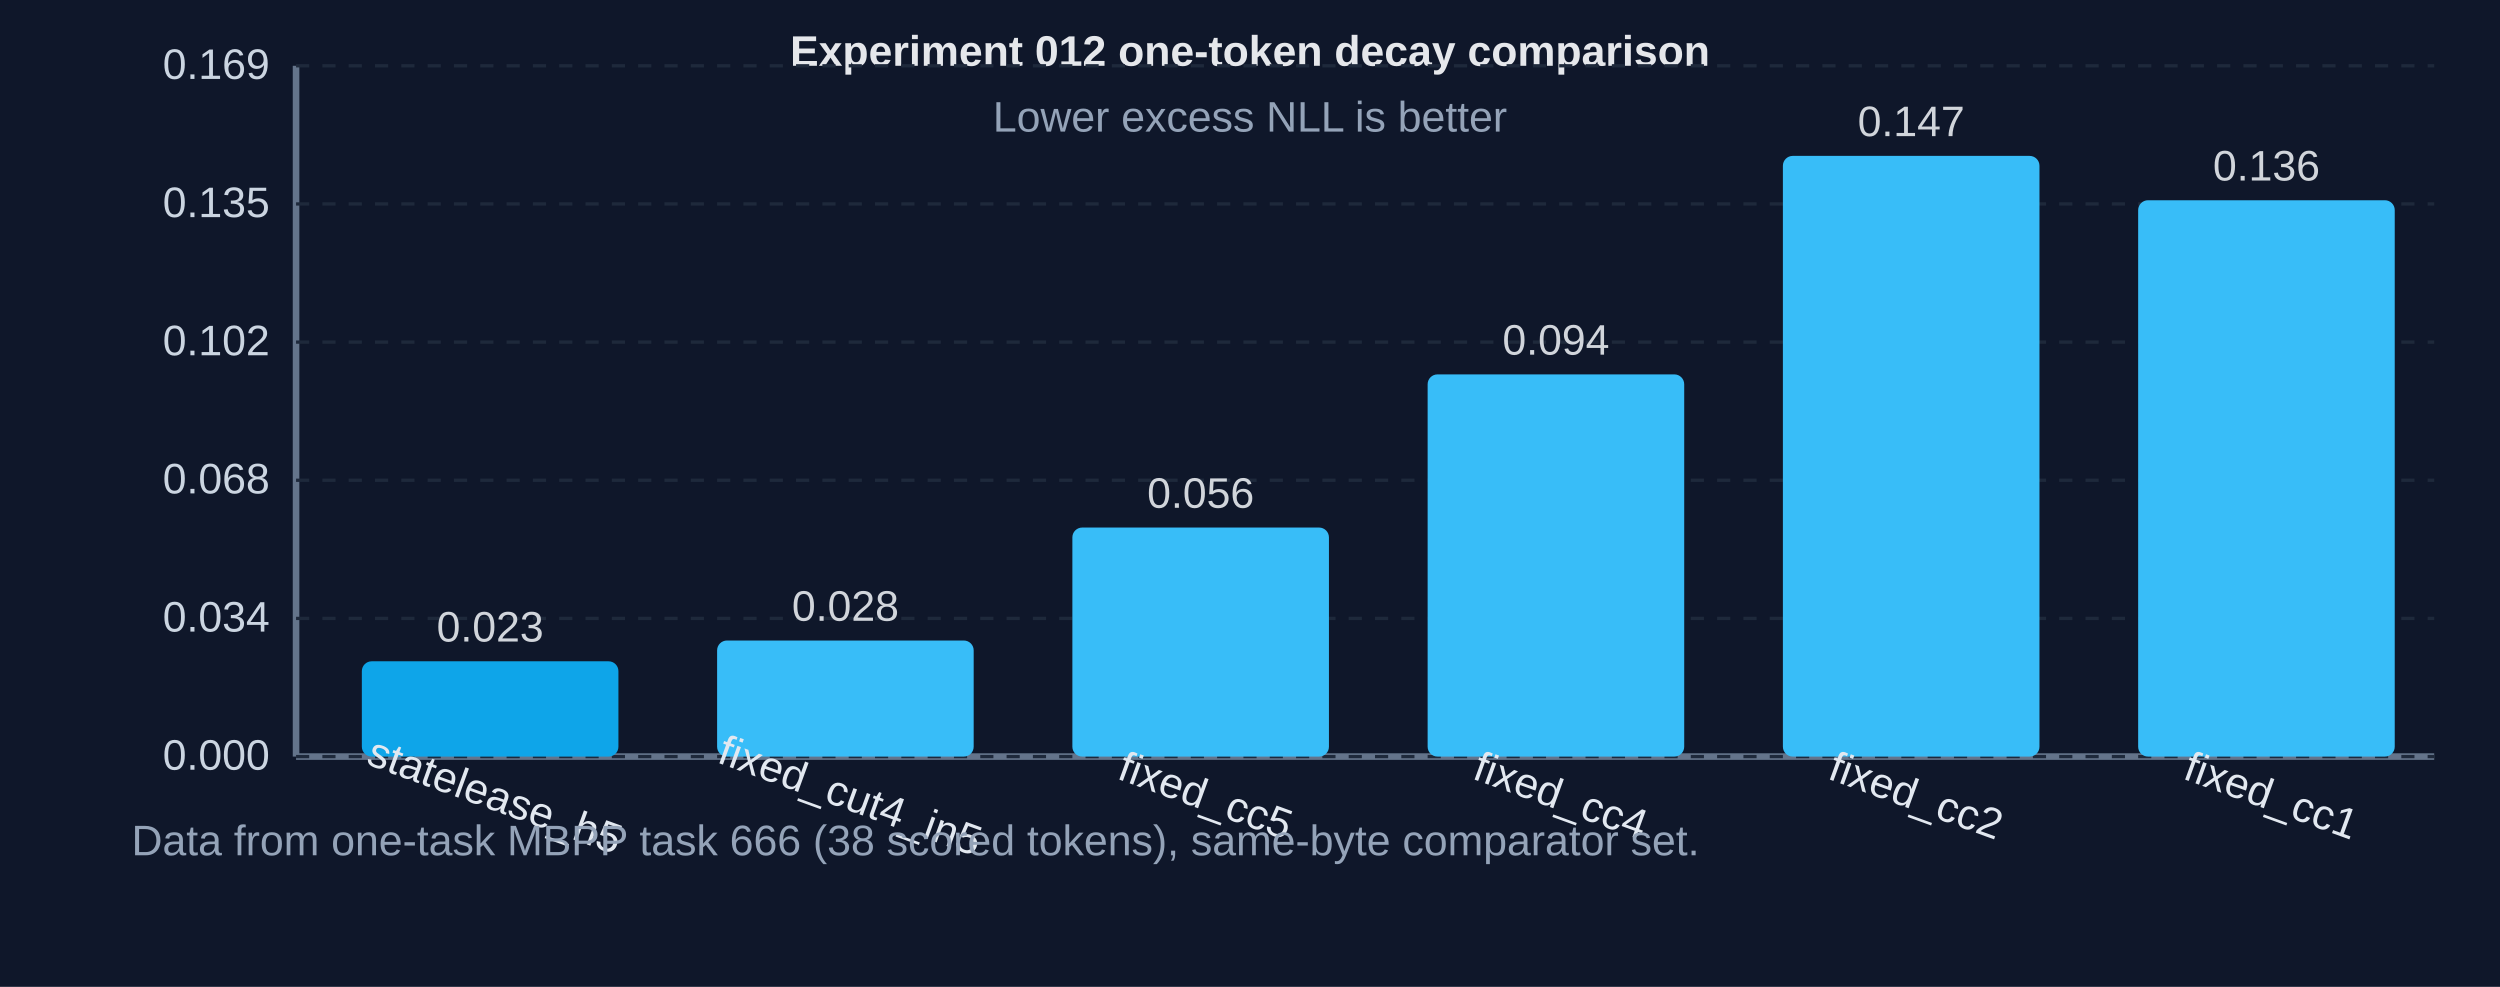
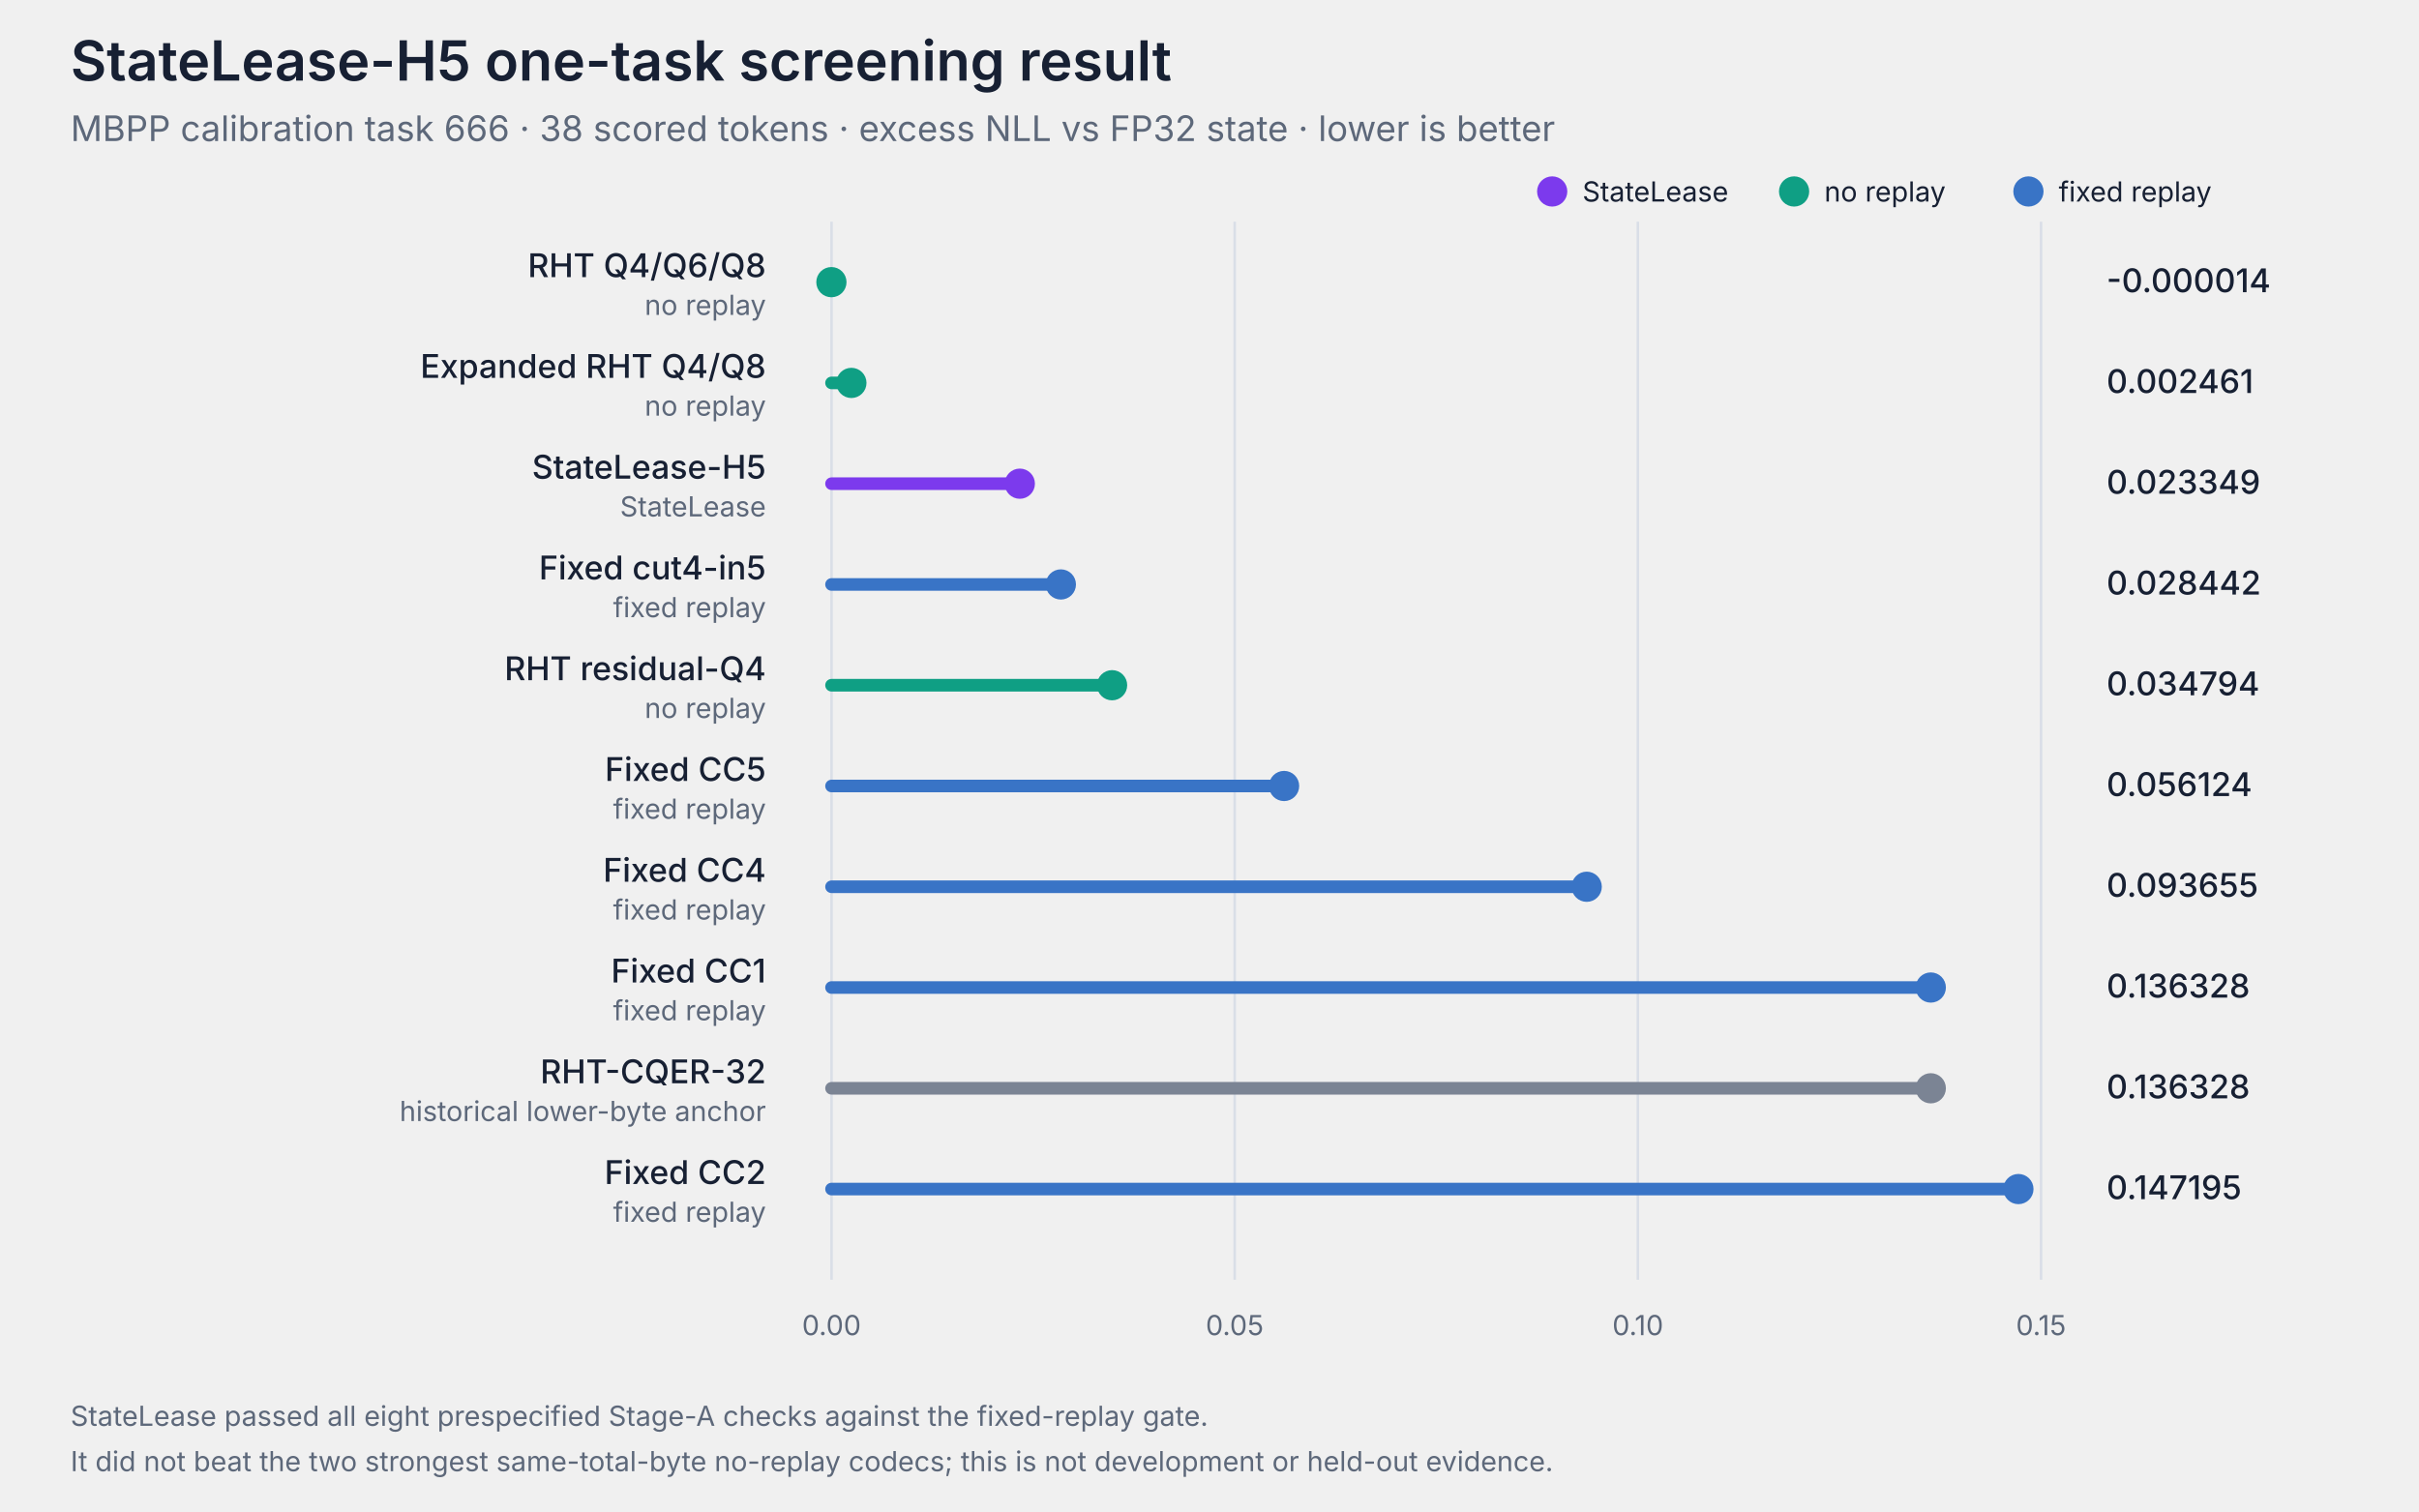
- <svg xmlns="http://www.w3.org/2000/svg" width="760" height="300" viewBox="0 0 760 300">
-   <style>text{font-family:Arial,Helvetica,sans-serif;font-size:13px;}</style>
-   <rect x="0" y="0" width="760" height="300" fill="#0f172a" />
-   <text x="380.0" y="20" fill="#e5e7eb" text-anchor="middle" font-size="16" font-weight="600">Experiment 012 one-token decay comparison</text>
-   <text x="380.0" y="40" fill="#94a3b8" text-anchor="middle" font-size="12">Lower excess NLL is better</text>
-   <line x1="90" y1="230" x2="740" y2="230" stroke="#64748b" stroke-width="2" />
-   <line x1="90" y1="230" x2="90" y2="20" stroke="#64748b" stroke-width="2" />
-   <line x1="90" y1="230.0" x2="740" y2="230.0" stroke="#1e293b" stroke-width="1" stroke-dasharray="4 4" />
-   <text x="82" y="234.0" text-anchor="end" fill="#cbd5e1">0.000</text>
-   <line x1="90" y1="188.0" x2="740" y2="188.0" stroke="#1e293b" stroke-width="1" stroke-dasharray="4 4" />
-   <text x="82" y="192.0" text-anchor="end" fill="#cbd5e1">0.034</text>
-   <line x1="90" y1="146.0" x2="740" y2="146.0" stroke="#1e293b" stroke-width="1" stroke-dasharray="4 4" />
-   <text x="82" y="150.0" text-anchor="end" fill="#cbd5e1">0.068</text>
-   <line x1="90" y1="104.0" x2="740" y2="104.0" stroke="#1e293b" stroke-width="1" stroke-dasharray="4 4" />
-   <text x="82" y="108.0" text-anchor="end" fill="#cbd5e1">0.102</text>
-   <line x1="90" y1="62" x2="740" y2="62" stroke="#1e293b" stroke-width="1" stroke-dasharray="4 4" />
-   <text x="82" y="66.0" text-anchor="end" fill="#cbd5e1">0.135</text>
-   <line x1="90" y1="20.0" x2="740" y2="20.0" stroke="#1e293b" stroke-width="1" stroke-dasharray="4 4" />
-   <text x="82" y="24.0" text-anchor="end" fill="#cbd5e1">0.169</text>
-   <rect x="110" y="201.033" width="78" height="28.967" fill="#0ea5e9" rx="3" />
-   <text x="149.0" y="246" text-anchor="middle" fill="#e2e8f0" font-size="11" transform="rotate(20 149.0 246)">statelease_h5</text>
-   <text x="149.0" y="195.033" text-anchor="middle" fill="#d1d5db" font-size="11">0.023</text>
-   <rect x="218" y="194.715" width="78" height="35.285" fill="#38bdf8" rx="3" />
-   <text x="257.0" y="246" text-anchor="middle" fill="#e2e8f0" font-size="11" transform="rotate(20 257.0 246)">fixed_cut4_in5</text>
-   <text x="257.0" y="188.715" text-anchor="middle" fill="#d1d5db" font-size="11">0.028</text>
-   <rect x="326" y="160.373" width="78" height="69.627" fill="#38bdf8" rx="3" />
-   <text x="365.0" y="246" text-anchor="middle" fill="#e2e8f0" font-size="11" transform="rotate(20 365.0 246)">fixed_cc5</text>
-   <text x="365.0" y="154.373" text-anchor="middle" fill="#d1d5db" font-size="11">0.056</text>
-   <rect x="434" y="113.812" width="78" height="116.188" fill="#38bdf8" rx="3" />
-   <text x="473.0" y="246" text-anchor="middle" fill="#e2e8f0" font-size="11" transform="rotate(20 473.0 246)">fixed_cc4</text>
-   <text x="473.0" y="107.812" text-anchor="middle" fill="#d1d5db" font-size="11">0.094</text>
-   <rect x="542" y="47.391" width="78" height="182.609" fill="#38bdf8" rx="3" />
-   <text x="581.0" y="246" text-anchor="middle" fill="#e2e8f0" font-size="11" transform="rotate(20 581.0 246)">fixed_cc2</text>
-   <text x="581.0" y="41.391" text-anchor="middle" fill="#d1d5db" font-size="11">0.147</text>
-   <rect x="650" y="60.873" width="78" height="169.127" fill="#38bdf8" rx="3" />
-   <text x="689.0" y="246" text-anchor="middle" fill="#e2e8f0" font-size="11" transform="rotate(20 689.0 246)">fixed_cc1</text>
-   <text x="689.0" y="54.873" text-anchor="middle" fill="#d1d5db" font-size="11">0.136</text>
-   <text x="40" y="260" fill="#94a3b8" font-size="11">Data from one-task MBPP task 666 (38 scored tokens), same-byte comparator set.</text>
+ <svg xmlns="http://www.w3.org/2000/svg" viewBox="0 0 960 600" role="img" aria-labelledby="statelease-title statelease-desc">
+   <style>
+     svg { background-color: #ffffff; }
+     text { font-family: Inter, ui-sans-serif, system-ui, -apple-system, "Segoe UI", sans-serif; fill: #172033; }
+     .title { font-size: 22px; font-weight: 600; }
+     .subtitle, .role, .tick, .note { fill: #5d687a; }
+     .subtitle { font-size: 14px; }
+     .label, .value { font-size: 13px; font-weight: 550; }
+     .role, .tick, .note, .legend { font-size: 11px; }
+     .grid { stroke: #d9dee7; stroke-width: 1; }
+     .stem { stroke-width: 5; stroke-linecap: round; }
+     .point { stroke: #ffffff; stroke-width: 2; }
+     .statelease { stroke: #7c3aed; fill: #7c3aed; }
+     .noreplay { stroke: #0f9f84; fill: #0f9f84; }
+     .fixed { stroke: #3974c6; fill: #3974c6; }
+     .historical { stroke: #7b8494; fill: #7b8494; }
+     @media (prefers-color-scheme: dark) {
+       svg { background-color: #0d1117; }
+       text { fill: #e6edf3; }
+       .subtitle, .role, .tick, .note { fill: #a9b4c2; }
+       .grid { stroke: #343d4b; }
+       .point { stroke: #0d1117; }
+       .statelease { stroke: #a78bfa; fill: #a78bfa; }
+       .noreplay { stroke: #45cdb2; fill: #45cdb2; }
+       .fixed { stroke: #6da7ed; fill: #6da7ed; }
+       .historical { stroke: #9aa4b3; fill: #9aa4b3; }
+     }
+   </style>
+   <text class="title" x="28" y="32">StateLease-H5 one-task screening result</text>
+   <text class="subtitle" x="28" y="56">MBPP calibration task 666 · 38 scored tokens · excess NLL vs FP32 state · lower is better</text>
+   <circle class="point statelease" cx="616" cy="76" r="5" />
+   <text class="legend" x="628" y="80">StateLease</text>
+   <circle class="point noreplay" cx="712" cy="76" r="5" />
+   <text class="legend" x="724" y="80">no replay</text>
+   <circle class="point fixed" cx="805" cy="76" r="5" />
+   <text class="legend" x="817" y="80">fixed replay</text>
+   <line class="grid" x1="330.00" y1="88" x2="330.00" y2="508" />
+   <text class="tick" x="330.00" y="530" text-anchor="middle">0.00</text>
+   <line class="grid" x1="490.00" y1="88" x2="490.00" y2="508" />
+   <text class="tick" x="490.00" y="530" text-anchor="middle">0.05</text>
+   <line class="grid" x1="650.00" y1="88" x2="650.00" y2="508" />
+   <text class="tick" x="650.00" y="530" text-anchor="middle">0.10</text>
+   <line class="grid" x1="810.00" y1="88" x2="810.00" y2="508" />
+   <text class="tick" x="810.00" y="530" text-anchor="middle">0.15</text>
+   <g>
+     <text class="label" x="304" y="110" text-anchor="end">RHT Q4/Q6/Q8</text>
+     <text class="role" x="304" y="125" text-anchor="end">no replay</text>
+     <line class="stem noreplay" x1="330.00" y1="112.00" x2="329.95" y2="112.00" />
+     <circle class="point noreplay" cx="329.95" cy="112.00" r="5" />
+     <text class="value" x="836" y="116">-0.000014</text>
+   </g>
+   <g>
+     <text class="label" x="304" y="150" text-anchor="end">Expanded RHT Q4/Q8</text>
+     <text class="role" x="304" y="165" text-anchor="end">no replay</text>
+     <line class="stem noreplay" x1="330.00" y1="152.00" x2="337.88" y2="152.00" />
+     <circle class="point noreplay" cx="337.88" cy="152.00" r="5" />
+     <text class="value" x="836" y="156">0.002461</text>
+   </g>
+   <g>
+     <text class="label" x="304" y="190" text-anchor="end">StateLease-H5</text>
+     <text class="role" x="304" y="205" text-anchor="end">StateLease</text>
+     <line class="stem statelease" x1="330.00" y1="192.00" x2="404.72" y2="192.00" />
+     <circle class="point statelease" cx="404.72" cy="192.00" r="5" />
+     <text class="value" x="836" y="196">0.023349</text>
+   </g>
+   <g>
+     <text class="label" x="304" y="230" text-anchor="end">Fixed cut4-in5</text>
+     <text class="role" x="304" y="245" text-anchor="end">fixed replay</text>
+     <line class="stem fixed" x1="330.00" y1="232.00" x2="421.01" y2="232.00" />
+     <circle class="point fixed" cx="421.01" cy="232.00" r="5" />
+     <text class="value" x="836" y="236">0.028442</text>
+   </g>
+   <g>
+     <text class="label" x="304" y="270" text-anchor="end">RHT residual-Q4</text>
+     <text class="role" x="304" y="285" text-anchor="end">no replay</text>
+     <line class="stem noreplay" x1="330.00" y1="272.00" x2="441.34" y2="272.00" />
+     <circle class="point noreplay" cx="441.34" cy="272.00" r="5" />
+     <text class="value" x="836" y="276">0.034794</text>
+   </g>
+   <g>
+     <text class="label" x="304" y="310" text-anchor="end">Fixed CC5</text>
+     <text class="role" x="304" y="325" text-anchor="end">fixed replay</text>
+     <line class="stem fixed" x1="330.00" y1="312.00" x2="509.60" y2="312.00" />
+     <circle class="point fixed" cx="509.60" cy="312.00" r="5" />
+     <text class="value" x="836" y="316">0.056124</text>
+   </g>
+   <g>
+     <text class="label" x="304" y="350" text-anchor="end">Fixed CC4</text>
+     <text class="role" x="304" y="365" text-anchor="end">fixed replay</text>
+     <line class="stem fixed" x1="330.00" y1="352.00" x2="629.70" y2="352.00" />
+     <circle class="point fixed" cx="629.70" cy="352.00" r="5" />
+     <text class="value" x="836" y="356">0.093655</text>
+   </g>
+   <g>
+     <text class="label" x="304" y="390" text-anchor="end">Fixed CC1</text>
+     <text class="role" x="304" y="405" text-anchor="end">fixed replay</text>
+     <line class="stem fixed" x1="330.00" y1="392.00" x2="766.25" y2="392.00" />
+     <circle class="point fixed" cx="766.25" cy="392.00" r="5" />
+     <text class="value" x="836" y="396">0.136328</text>
+   </g>
+   <g>
+     <text class="label" x="304" y="430" text-anchor="end">RHT-CQER-32</text>
+     <text class="role" x="304" y="445" text-anchor="end">historical lower-byte anchor</text>
+     <line class="stem historical" x1="330.00" y1="432.00" x2="766.25" y2="432.00" />
+     <circle class="point historical" cx="766.25" cy="432.00" r="5" />
+     <text class="value" x="836" y="436">0.136328</text>
+   </g>
+   <g>
+     <text class="label" x="304" y="470" text-anchor="end">Fixed CC2</text>
+     <text class="role" x="304" y="485" text-anchor="end">fixed replay</text>
+     <line class="stem fixed" x1="330.00" y1="472.00" x2="801.02" y2="472.00" />
+     <circle class="point fixed" cx="801.02" cy="472.00" r="5" />
+     <text class="value" x="836" y="476">0.147195</text>
+   </g>
+   <text class="note" x="28" y="566">StateLease passed all eight prespecified Stage-A checks against the fixed-replay gate.</text>
+   <text class="note" x="28" y="584">It did not beat the two strongest same-total-byte no-replay codecs; this is not development or held-out evidence.</text>
</svg>
